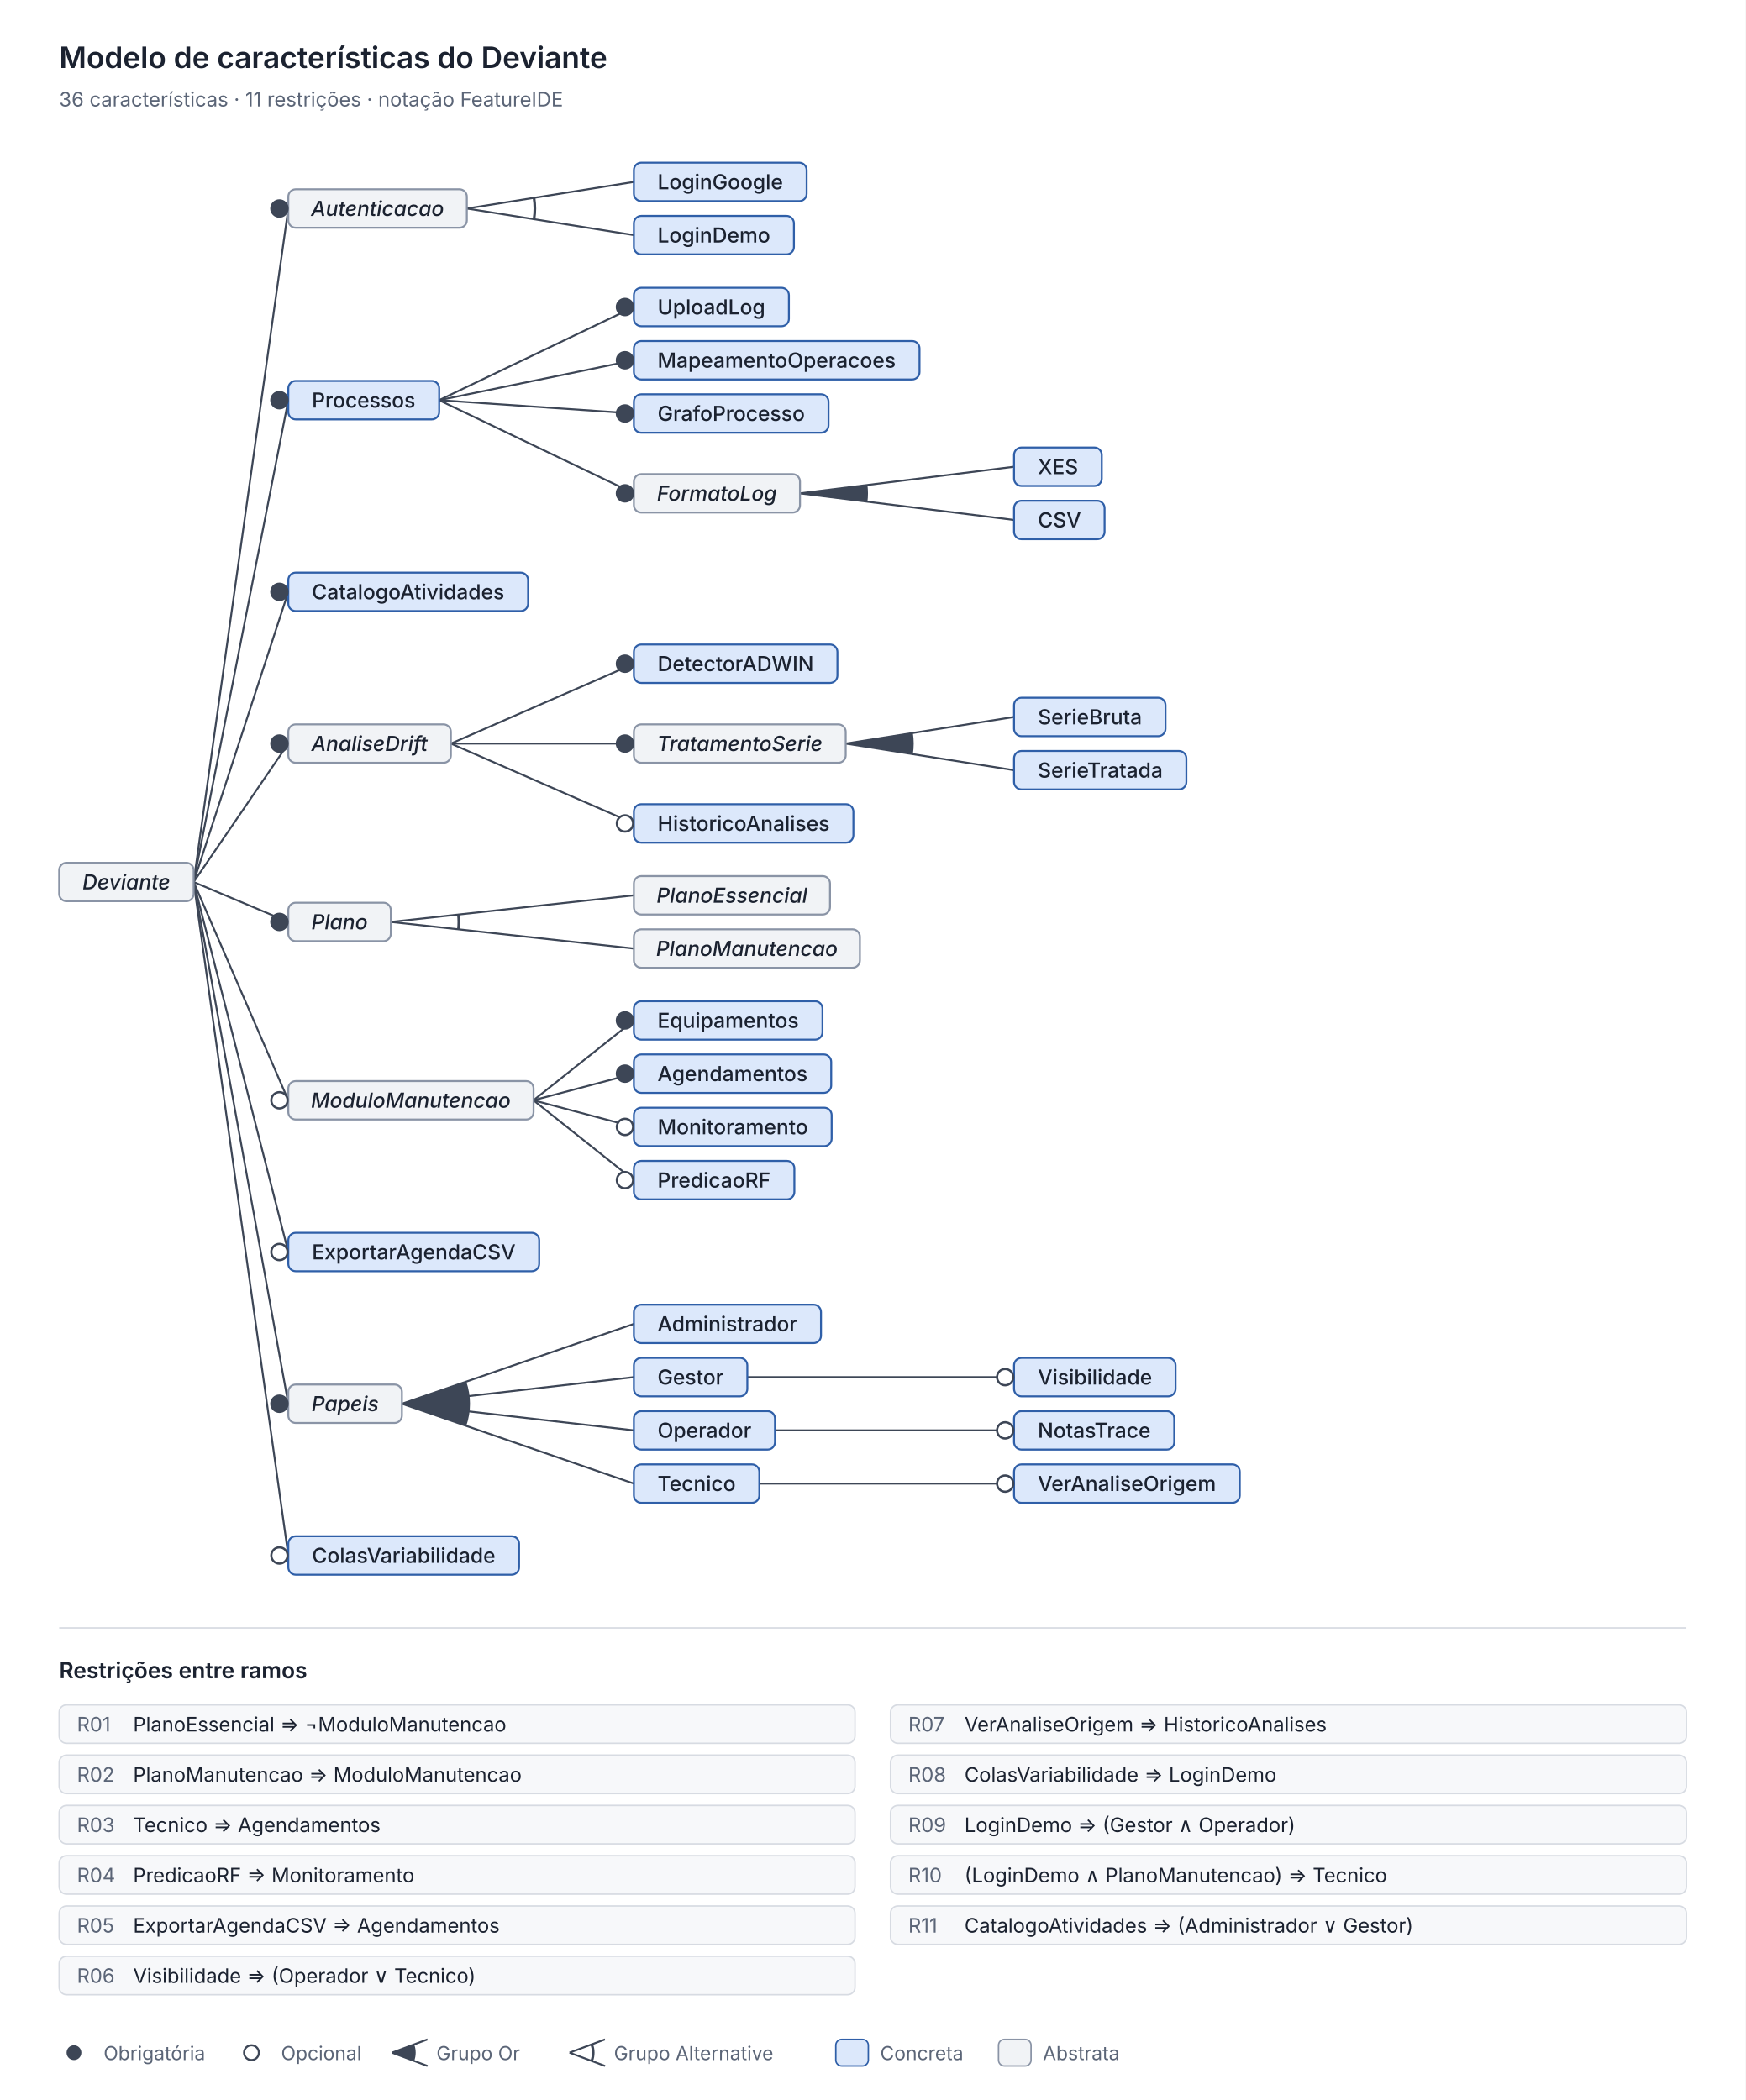
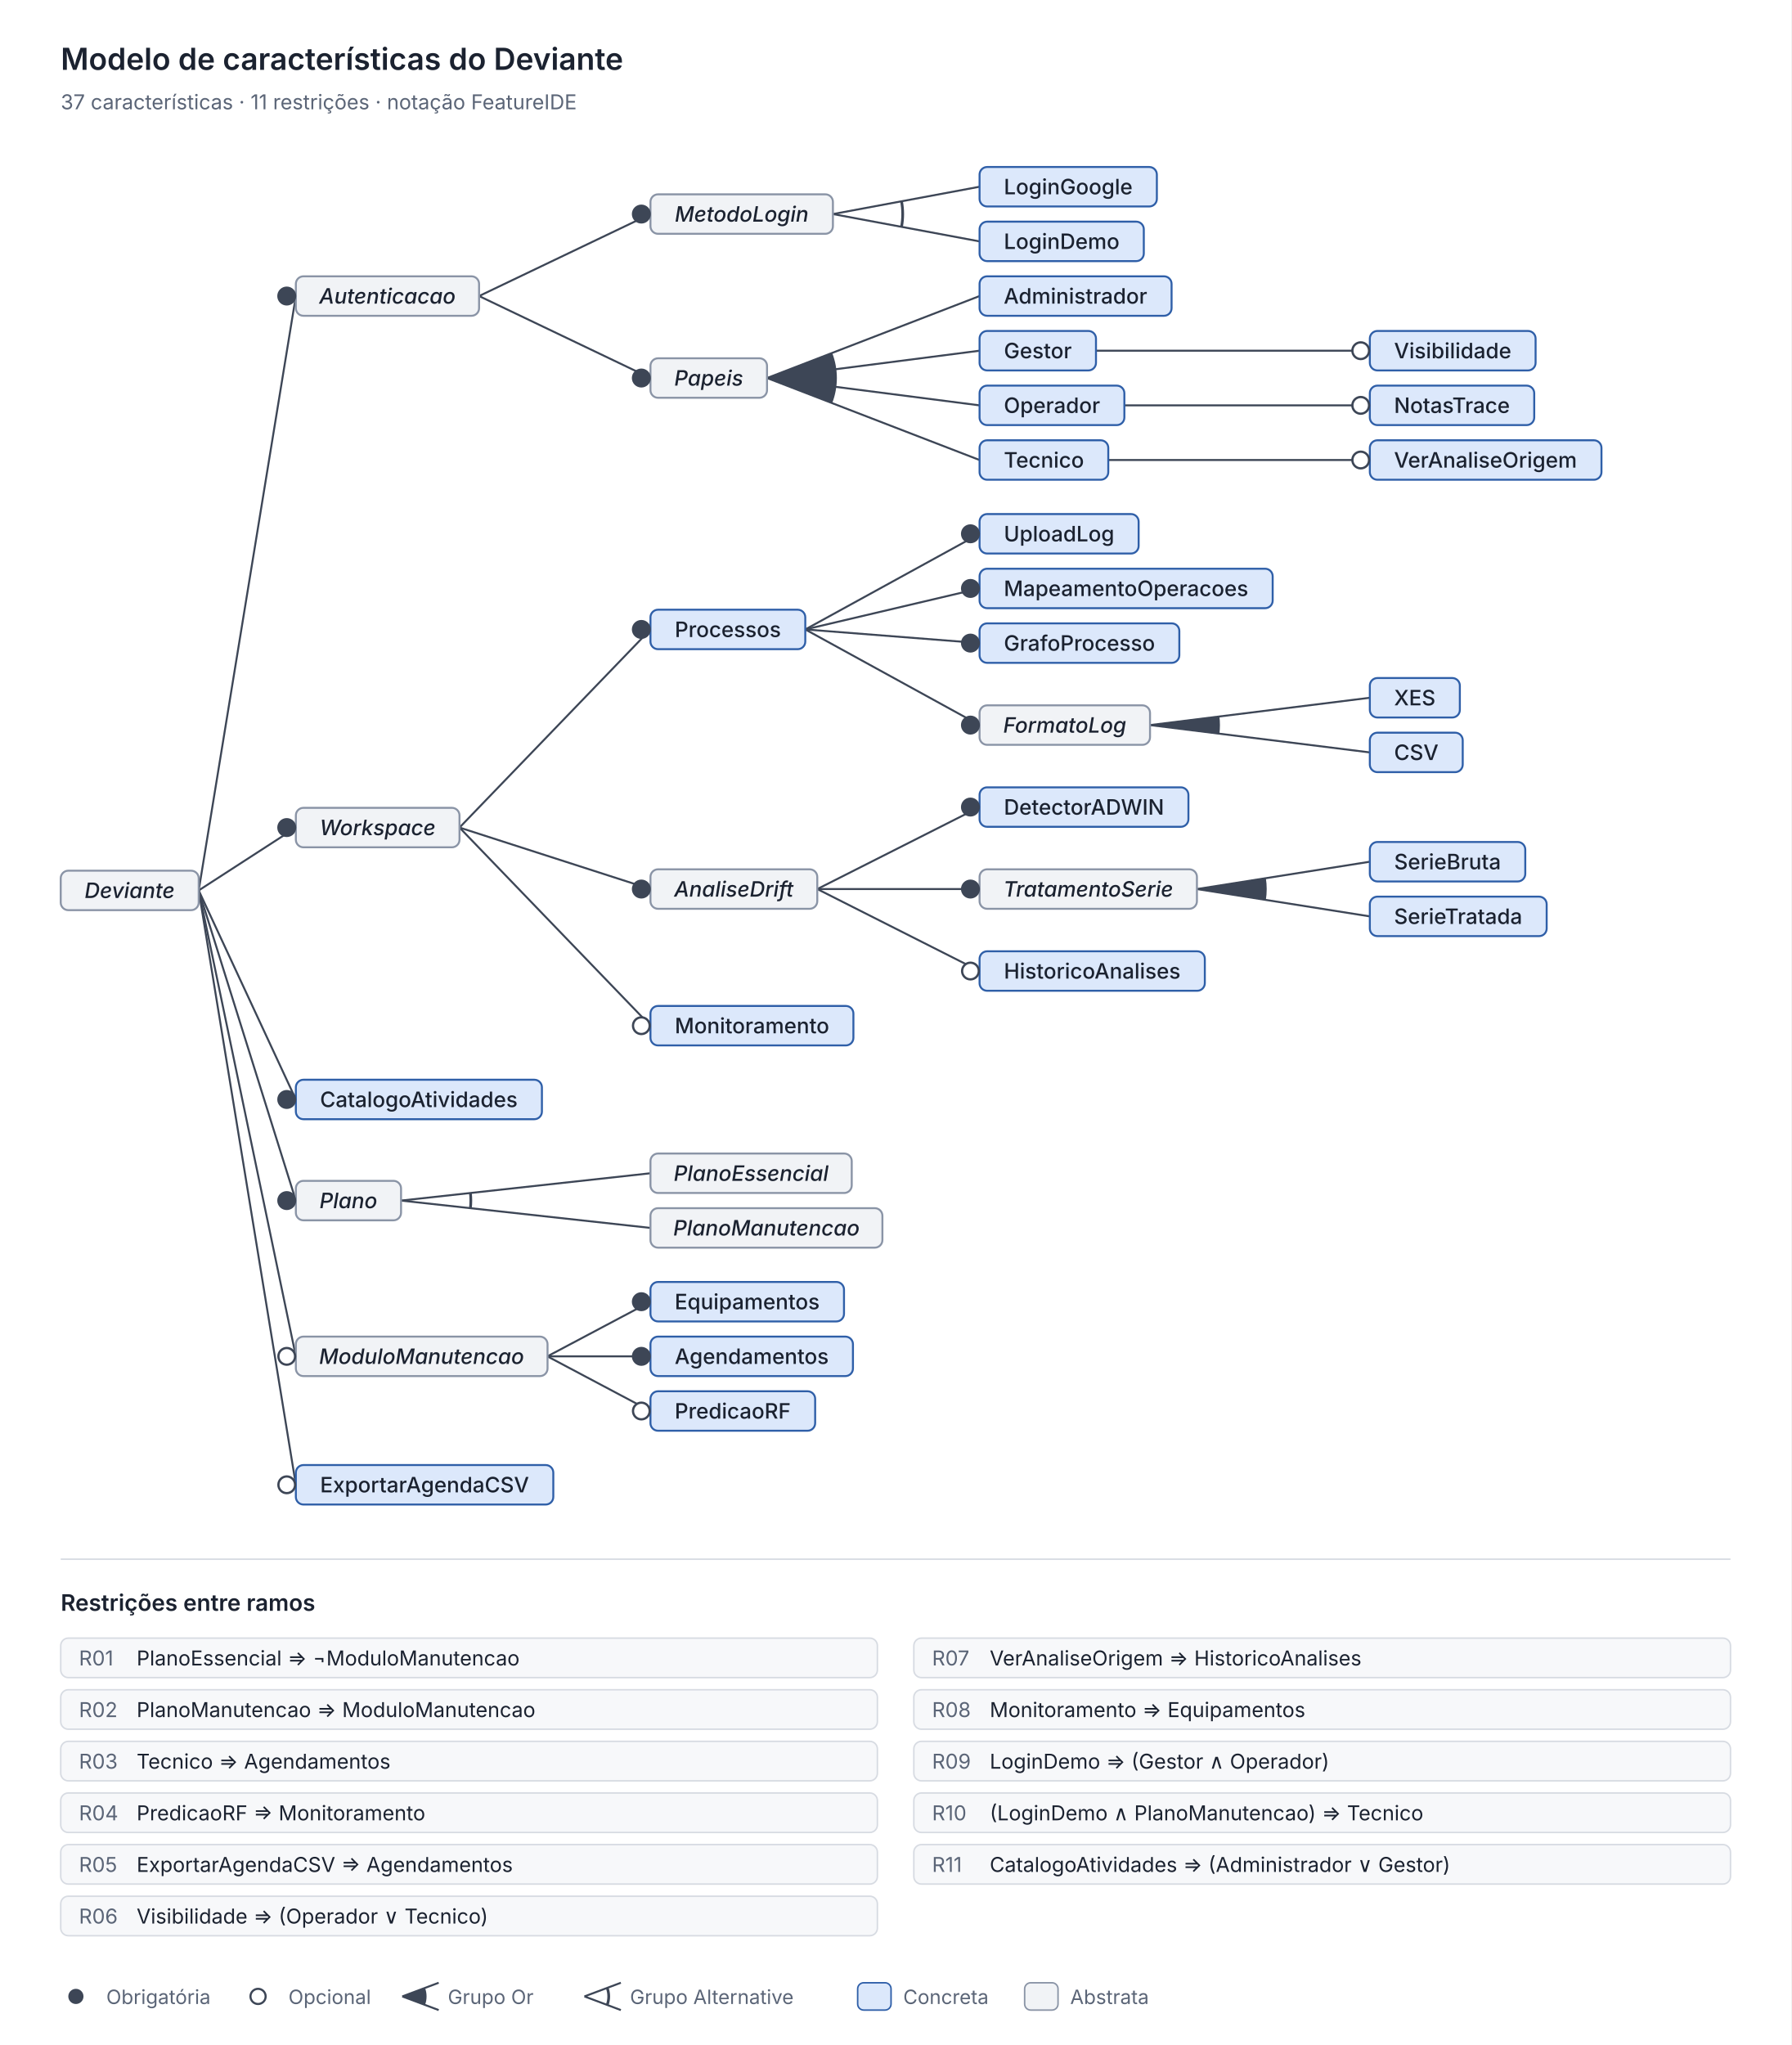
- <svg xmlns="http://www.w3.org/2000/svg" width="1180" height="1420" viewBox="0 0 1180 1420" font-family="Inter, Segoe UI, Arial, sans-serif">
-   <rect width="1180" height="1420" fill="#ffffff" />
+ <svg xmlns="http://www.w3.org/2000/svg" width="1180" height="1347" viewBox="0 0 1180 1347" font-family="Inter, Segoe UI, Arial, sans-serif">
+   <rect width="1180" height="1347" fill="#ffffff" />
  <text x="40" y="46" font-size="20" font-weight="600" fill="#1b2230">Modelo de características do Deviante</text>
-   <text x="40" y="72" font-size="13.5" fill="#5b6577">36 características · 11 restrições · notação FeatureIDE</text>
-   <line x1="130.9" y1="596.4" x2="194.9" y2="141.0" stroke="#3d4656" stroke-width="1.3" />
-   <line x1="130.9" y1="596.4" x2="194.9" y2="270.6" stroke="#3d4656" stroke-width="1.3" />
-   <line x1="130.9" y1="596.4" x2="194.9" y2="400.2" stroke="#3d4656" stroke-width="1.3" />
-   <line x1="130.9" y1="596.4" x2="194.9" y2="502.8" stroke="#3d4656" stroke-width="1.3" />
-   <line x1="130.9" y1="596.4" x2="194.9" y2="623.4" stroke="#3d4656" stroke-width="1.3" />
-   <line x1="130.9" y1="596.4" x2="194.9" y2="744.0" stroke="#3d4656" stroke-width="1.3" />
-   <line x1="130.9" y1="596.4" x2="194.9" y2="846.6" stroke="#3d4656" stroke-width="1.3" />
-   <line x1="130.9" y1="596.4" x2="194.9" y2="949.2" stroke="#3d4656" stroke-width="1.3" />
-   <line x1="130.9" y1="596.4" x2="194.9" y2="1051.8" stroke="#3d4656" stroke-width="1.3" />
-   <line x1="315.6" y1="141.0" x2="428.5" y2="123.0" stroke="#3d4656" stroke-width="1.3" />
-   <line x1="315.6" y1="141.0" x2="428.5" y2="159.0" stroke="#3d4656" stroke-width="1.3" />
-   <path d="M361.0 133.8 A46 46 0 0 1 361.0 148.2" fill="none" stroke="#3d4656" stroke-width="1.8" />
-   <line x1="296.8" y1="270.6" x2="428.5" y2="207.6" stroke="#3d4656" stroke-width="1.3" />
-   <line x1="296.8" y1="270.6" x2="428.5" y2="243.6" stroke="#3d4656" stroke-width="1.3" />
-   <line x1="296.8" y1="270.6" x2="428.5" y2="279.6" stroke="#3d4656" stroke-width="1.3" />
-   <line x1="296.8" y1="270.6" x2="428.5" y2="333.6" stroke="#3d4656" stroke-width="1.3" />
-   <line x1="540.8" y1="333.6" x2="685.5" y2="315.6" stroke="#3d4656" stroke-width="1.3" />
-   <line x1="540.8" y1="333.6" x2="685.5" y2="351.6" stroke="#3d4656" stroke-width="1.3" />
-   <path d="M540.8 333.6 L586.4 327.9 A46 46 0 0 1 586.4 339.3 Z" fill="#3d4656" />
-   <line x1="304.8" y1="502.8" x2="428.5" y2="448.8" stroke="#3d4656" stroke-width="1.3" />
-   <line x1="304.8" y1="502.8" x2="428.5" y2="502.8" stroke="#3d4656" stroke-width="1.3" />
-   <line x1="304.8" y1="502.8" x2="428.5" y2="556.8" stroke="#3d4656" stroke-width="1.3" />
-   <line x1="571.7" y1="502.8" x2="685.5" y2="484.8" stroke="#3d4656" stroke-width="1.3" />
-   <line x1="571.7" y1="502.8" x2="685.5" y2="520.8" stroke="#3d4656" stroke-width="1.3" />
-   <path d="M571.7 502.8 L617.1 495.6 A46 46 0 0 1 617.1 510.0 Z" fill="#3d4656" />
-   <line x1="264.2" y1="623.4" x2="428.5" y2="605.4" stroke="#3d4656" stroke-width="1.3" />
-   <line x1="264.2" y1="623.4" x2="428.5" y2="641.4" stroke="#3d4656" stroke-width="1.3" />
-   <path d="M309.9 618.4 A46 46 0 0 1 309.9 628.4" fill="none" stroke="#3d4656" stroke-width="1.8" />
-   <line x1="360.6" y1="744.0" x2="428.5" y2="690.0" stroke="#3d4656" stroke-width="1.3" />
-   <line x1="360.6" y1="744.0" x2="428.5" y2="726.0" stroke="#3d4656" stroke-width="1.3" />
-   <line x1="360.6" y1="744.0" x2="428.5" y2="762.0" stroke="#3d4656" stroke-width="1.3" />
-   <line x1="360.6" y1="744.0" x2="428.5" y2="798.0" stroke="#3d4656" stroke-width="1.3" />
-   <line x1="271.7" y1="949.2" x2="428.5" y2="895.2" stroke="#3d4656" stroke-width="1.3" />
-   <line x1="271.7" y1="949.2" x2="428.5" y2="931.2" stroke="#3d4656" stroke-width="1.3" />
-   <line x1="271.7" y1="949.2" x2="428.5" y2="967.2" stroke="#3d4656" stroke-width="1.3" />
-   <line x1="271.7" y1="949.2" x2="428.5" y2="1003.2" stroke="#3d4656" stroke-width="1.3" />
-   <path d="M271.7 949.2 L315.2 934.2 A46 46 0 0 1 315.2 964.2 Z" fill="#3d4656" />
-   <line x1="505.2" y1="931.2" x2="685.5" y2="931.2" stroke="#3d4656" stroke-width="1.3" />
-   <line x1="523.9" y1="967.2" x2="685.5" y2="967.2" stroke="#3d4656" stroke-width="1.3" />
-   <line x1="513.3" y1="1003.2" x2="685.5" y2="1003.2" stroke="#3d4656" stroke-width="1.3" />
-   <rect x="40.0" y="583.4" width="90.9" height="26" rx="5" fill="#f1f3f6" stroke="#8a94a6" stroke-width="1.3" />
-   <text x="85.4" y="601.4" font-size="14" font-weight="500" text-anchor="middle" fill="#1b2230" font-style="italic">Deviante</text>
-   <rect x="194.9" y="128.0" width="120.7" height="26" rx="5" fill="#f1f3f6" stroke="#8a94a6" stroke-width="1.3" />
-   <text x="255.2" y="146.0" font-size="14" font-weight="500" text-anchor="middle" fill="#1b2230" font-style="italic">Autenticacao</text>
-   <rect x="428.5" y="110.0" width="116.8" height="26" rx="5" fill="#dce8fb" stroke="#2f5fa8" stroke-width="1.3" />
-   <text x="486.9" y="128.0" font-size="14" font-weight="500" text-anchor="middle" fill="#1b2230">LoginGoogle</text>
-   <rect x="428.5" y="146.0" width="108.2" height="26" rx="5" fill="#dce8fb" stroke="#2f5fa8" stroke-width="1.3" />
-   <text x="482.6" y="164.0" font-size="14" font-weight="500" text-anchor="middle" fill="#1b2230">LoginDemo</text>
-   <rect x="194.9" y="257.6" width="102.0" height="26" rx="5" fill="#dce8fb" stroke="#2f5fa8" stroke-width="1.3" />
-   <text x="245.8" y="275.6" font-size="14" font-weight="500" text-anchor="middle" fill="#1b2230">Processos</text>
-   <rect x="428.5" y="194.6" width="104.8" height="26" rx="5" fill="#dce8fb" stroke="#2f5fa8" stroke-width="1.3" />
-   <text x="480.9" y="212.6" font-size="14" font-weight="500" text-anchor="middle" fill="#1b2230">UploadLog</text>
-   <rect x="428.5" y="230.6" width="193.1" height="26" rx="5" fill="#dce8fb" stroke="#2f5fa8" stroke-width="1.3" />
-   <text x="525.0" y="248.6" font-size="14" font-weight="500" text-anchor="middle" fill="#1b2230">MapeamentoOperacoes</text>
-   <rect x="428.5" y="266.6" width="131.6" height="26" rx="5" fill="#dce8fb" stroke="#2f5fa8" stroke-width="1.3" />
-   <text x="494.3" y="284.6" font-size="14" font-weight="500" text-anchor="middle" fill="#1b2230">GrafoProcesso</text>
-   <rect x="428.5" y="320.6" width="112.3" height="26" rx="5" fill="#f1f3f6" stroke="#8a94a6" stroke-width="1.3" />
-   <text x="484.6" y="338.6" font-size="14" font-weight="500" text-anchor="middle" fill="#1b2230" font-style="italic">FormatoLog</text>
-   <rect x="685.5" y="302.6" width="59.3" height="26" rx="5" fill="#dce8fb" stroke="#2f5fa8" stroke-width="1.3" />
-   <text x="715.2" y="320.6" font-size="14" font-weight="500" text-anchor="middle" fill="#1b2230">XES</text>
-   <rect x="685.5" y="338.6" width="61.2" height="26" rx="5" fill="#dce8fb" stroke="#2f5fa8" stroke-width="1.3" />
-   <text x="716.2" y="356.6" font-size="14" font-weight="500" text-anchor="middle" fill="#1b2230">CSV</text>
-   <rect x="194.9" y="387.2" width="162.1" height="26" rx="5" fill="#dce8fb" stroke="#2f5fa8" stroke-width="1.3" />
-   <text x="275.9" y="405.2" font-size="14" font-weight="500" text-anchor="middle" fill="#1b2230">CatalogoAtividades</text>
-   <rect x="194.9" y="489.8" width="109.9" height="26" rx="5" fill="#f1f3f6" stroke="#8a94a6" stroke-width="1.3" />
-   <text x="249.8" y="507.8" font-size="14" font-weight="500" text-anchor="middle" fill="#1b2230" font-style="italic">AnaliseDrift</text>
-   <rect x="428.5" y="435.8" width="137.6" height="26" rx="5" fill="#dce8fb" stroke="#2f5fa8" stroke-width="1.3" />
-   <text x="497.3" y="453.8" font-size="14" font-weight="500" text-anchor="middle" fill="#1b2230">DetectorADWIN</text>
-   <rect x="428.5" y="489.8" width="143.2" height="26" rx="5" fill="#f1f3f6" stroke="#8a94a6" stroke-width="1.3" />
-   <text x="500.1" y="507.8" font-size="14" font-weight="500" text-anchor="middle" fill="#1b2230" font-style="italic">TratamentoSerie</text>
-   <rect x="685.5" y="471.8" width="102.4" height="26" rx="5" fill="#dce8fb" stroke="#2f5fa8" stroke-width="1.3" />
-   <text x="736.8" y="489.8" font-size="14" font-weight="500" text-anchor="middle" fill="#1b2230">SerieBruta</text>
-   <rect x="685.5" y="507.8" width="116.5" height="26" rx="5" fill="#dce8fb" stroke="#2f5fa8" stroke-width="1.3" />
-   <text x="743.8" y="525.8" font-size="14" font-weight="500" text-anchor="middle" fill="#1b2230">SerieTratada</text>
-   <rect x="428.5" y="543.8" width="148.4" height="26" rx="5" fill="#dce8fb" stroke="#2f5fa8" stroke-width="1.3" />
-   <text x="502.7" y="561.8" font-size="14" font-weight="500" text-anchor="middle" fill="#1b2230">HistoricoAnalises</text>
-   <rect x="194.9" y="610.4" width="69.3" height="26" rx="5" fill="#f1f3f6" stroke="#8a94a6" stroke-width="1.3" />
-   <text x="229.5" y="628.4" font-size="14" font-weight="500" text-anchor="middle" fill="#1b2230" font-style="italic">Plano</text>
-   <rect x="428.5" y="592.4" width="132.6" height="26" rx="5" fill="#f1f3f6" stroke="#8a94a6" stroke-width="1.3" />
-   <text x="494.8" y="610.4" font-size="14" font-weight="500" text-anchor="middle" fill="#1b2230" font-style="italic">PlanoEssencial</text>
-   <rect x="428.5" y="628.4" width="152.8" height="26" rx="5" fill="#f1f3f6" stroke="#8a94a6" stroke-width="1.3" />
-   <text x="504.9" y="646.4" font-size="14" font-weight="500" text-anchor="middle" fill="#1b2230" font-style="italic">PlanoManutencao</text>
-   <rect x="194.9" y="731.0" width="165.8" height="26" rx="5" fill="#f1f3f6" stroke="#8a94a6" stroke-width="1.3" />
-   <text x="277.7" y="749.0" font-size="14" font-weight="500" text-anchor="middle" fill="#1b2230" font-style="italic">ModuloManutencao</text>
-   <rect x="428.5" y="677.0" width="127.5" height="26" rx="5" fill="#dce8fb" stroke="#2f5fa8" stroke-width="1.3" />
-   <text x="492.2" y="695.0" font-size="14" font-weight="500" text-anchor="middle" fill="#1b2230">Equipamentos</text>
-   <rect x="428.5" y="713.0" width="133.4" height="26" rx="5" fill="#dce8fb" stroke="#2f5fa8" stroke-width="1.3" />
-   <text x="495.2" y="731.0" font-size="14" font-weight="500" text-anchor="middle" fill="#1b2230">Agendamentos</text>
-   <rect x="428.5" y="749.0" width="133.7" height="26" rx="5" fill="#dce8fb" stroke="#2f5fa8" stroke-width="1.3" />
-   <text x="495.4" y="767.0" font-size="14" font-weight="500" text-anchor="middle" fill="#1b2230">Monitoramento</text>
-   <rect x="428.5" y="785.0" width="108.5" height="26" rx="5" fill="#dce8fb" stroke="#2f5fa8" stroke-width="1.3" />
-   <text x="482.7" y="803.0" font-size="14" font-weight="500" text-anchor="middle" fill="#1b2230">PredicaoRF</text>
-   <rect x="194.9" y="833.6" width="169.6" height="26" rx="5" fill="#dce8fb" stroke="#2f5fa8" stroke-width="1.3" />
-   <text x="279.7" y="851.6" font-size="14" font-weight="500" text-anchor="middle" fill="#1b2230">ExportarAgendaCSV</text>
-   <rect x="194.9" y="936.2" width="76.8" height="26" rx="5" fill="#f1f3f6" stroke="#8a94a6" stroke-width="1.3" />
-   <text x="233.3" y="954.2" font-size="14" font-weight="500" text-anchor="middle" fill="#1b2230" font-style="italic">Papeis</text>
-   <rect x="428.5" y="882.2" width="126.5" height="26" rx="5" fill="#dce8fb" stroke="#2f5fa8" stroke-width="1.3" />
-   <text x="491.7" y="900.2" font-size="14" font-weight="500" text-anchor="middle" fill="#1b2230">Administrador</text>
-   <rect x="428.5" y="918.2" width="76.7" height="26" rx="5" fill="#dce8fb" stroke="#2f5fa8" stroke-width="1.3" />
-   <text x="466.8" y="936.2" font-size="14" font-weight="500" text-anchor="middle" fill="#1b2230">Gestor</text>
-   <rect x="685.5" y="918.2" width="109.2" height="26" rx="5" fill="#dce8fb" stroke="#2f5fa8" stroke-width="1.3" />
-   <text x="740.2" y="936.2" font-size="14" font-weight="500" text-anchor="middle" fill="#1b2230">Visibilidade</text>
-   <rect x="428.5" y="954.2" width="95.4" height="26" rx="5" fill="#dce8fb" stroke="#2f5fa8" stroke-width="1.3" />
-   <text x="476.2" y="972.2" font-size="14" font-weight="500" text-anchor="middle" fill="#1b2230">Operador</text>
-   <rect x="685.5" y="954.2" width="108.3" height="26" rx="5" fill="#dce8fb" stroke="#2f5fa8" stroke-width="1.3" />
-   <text x="739.7" y="972.2" font-size="14" font-weight="500" text-anchor="middle" fill="#1b2230">NotasTrace</text>
-   <rect x="428.5" y="990.2" width="84.8" height="26" rx="5" fill="#dce8fb" stroke="#2f5fa8" stroke-width="1.3" />
-   <text x="470.9" y="1008.2" font-size="14" font-weight="500" text-anchor="middle" fill="#1b2230">Tecnico</text>
-   <rect x="685.5" y="990.2" width="152.6" height="26" rx="5" fill="#dce8fb" stroke="#2f5fa8" stroke-width="1.3" />
-   <text x="761.8" y="1008.2" font-size="14" font-weight="500" text-anchor="middle" fill="#1b2230">VerAnaliseOrigem</text>
-   <rect x="194.9" y="1038.8" width="156.0" height="26" rx="5" fill="#dce8fb" stroke="#2f5fa8" stroke-width="1.3" />
-   <text x="272.9" y="1056.8" font-size="14" font-weight="500" text-anchor="middle" fill="#1b2230">ColasVariabilidade</text>
-   <circle cx="188.9" cy="141.0" r="5.5" fill="#3d4656" stroke="#3d4656" stroke-width="1.5" />
-   <circle cx="188.9" cy="270.6" r="5.5" fill="#3d4656" stroke="#3d4656" stroke-width="1.5" />
-   <circle cx="188.9" cy="400.2" r="5.5" fill="#3d4656" stroke="#3d4656" stroke-width="1.5" />
-   <circle cx="188.9" cy="502.8" r="5.5" fill="#3d4656" stroke="#3d4656" stroke-width="1.5" />
-   <circle cx="188.9" cy="623.4" r="5.5" fill="#3d4656" stroke="#3d4656" stroke-width="1.5" />
-   <circle cx="188.9" cy="744.0" r="5.5" fill="#ffffff" stroke="#3d4656" stroke-width="1.5" />
-   <circle cx="188.9" cy="846.6" r="5.5" fill="#ffffff" stroke="#3d4656" stroke-width="1.5" />
-   <circle cx="188.9" cy="949.2" r="5.5" fill="#3d4656" stroke="#3d4656" stroke-width="1.5" />
-   <circle cx="188.9" cy="1051.8" r="5.5" fill="#ffffff" stroke="#3d4656" stroke-width="1.5" />
-   <circle cx="422.5" cy="207.6" r="5.5" fill="#3d4656" stroke="#3d4656" stroke-width="1.5" />
-   <circle cx="422.5" cy="243.6" r="5.5" fill="#3d4656" stroke="#3d4656" stroke-width="1.5" />
-   <circle cx="422.5" cy="279.6" r="5.5" fill="#3d4656" stroke="#3d4656" stroke-width="1.5" />
-   <circle cx="422.5" cy="333.6" r="5.5" fill="#3d4656" stroke="#3d4656" stroke-width="1.5" />
-   <circle cx="422.5" cy="448.8" r="5.5" fill="#3d4656" stroke="#3d4656" stroke-width="1.5" />
-   <circle cx="422.5" cy="502.8" r="5.5" fill="#3d4656" stroke="#3d4656" stroke-width="1.5" />
-   <circle cx="422.5" cy="556.8" r="5.5" fill="#ffffff" stroke="#3d4656" stroke-width="1.5" />
-   <circle cx="422.5" cy="690.0" r="5.5" fill="#3d4656" stroke="#3d4656" stroke-width="1.5" />
-   <circle cx="422.5" cy="726.0" r="5.5" fill="#3d4656" stroke="#3d4656" stroke-width="1.5" />
-   <circle cx="422.5" cy="762.0" r="5.5" fill="#ffffff" stroke="#3d4656" stroke-width="1.5" />
-   <circle cx="422.5" cy="798.0" r="5.5" fill="#ffffff" stroke="#3d4656" stroke-width="1.5" />
-   <circle cx="679.5" cy="931.2" r="5.5" fill="#ffffff" stroke="#3d4656" stroke-width="1.5" />
-   <circle cx="679.5" cy="967.2" r="5.5" fill="#ffffff" stroke="#3d4656" stroke-width="1.5" />
-   <circle cx="679.5" cy="1003.2" r="5.5" fill="#ffffff" stroke="#3d4656" stroke-width="1.5" />
-   <line x1="40" y1="1100.8" x2="1140" y2="1100.8" stroke="#d7dbe2" />
-   <text x="40" y="1134.8" font-size="15" font-weight="600" fill="#1b2230">Restrições entre ramos</text>
-   <rect x="40.0" y="1152.8" width="538.0" height="26" rx="5" fill="#f7f8fa" stroke="#d7dbe2" />
-   <text x="52.0" y="1170.8" font-size="13.5" fill="#5b6577">R01</text>
-   <text x="90.0" y="1170.8" font-size="13.5" fill="#1b2230">PlanoEssencial ⇒ ¬ModuloManutencao</text>
-   <rect x="40.0" y="1186.8" width="538.0" height="26" rx="5" fill="#f7f8fa" stroke="#d7dbe2" />
-   <text x="52.0" y="1204.8" font-size="13.5" fill="#5b6577">R02</text>
-   <text x="90.0" y="1204.8" font-size="13.5" fill="#1b2230">PlanoManutencao ⇒ ModuloManutencao</text>
-   <rect x="40.0" y="1220.8" width="538.0" height="26" rx="5" fill="#f7f8fa" stroke="#d7dbe2" />
-   <text x="52.0" y="1238.8" font-size="13.5" fill="#5b6577">R03</text>
-   <text x="90.0" y="1238.8" font-size="13.5" fill="#1b2230">Tecnico ⇒ Agendamentos</text>
-   <rect x="40.0" y="1254.8" width="538.0" height="26" rx="5" fill="#f7f8fa" stroke="#d7dbe2" />
-   <text x="52.0" y="1272.8" font-size="13.5" fill="#5b6577">R04</text>
-   <text x="90.0" y="1272.8" font-size="13.5" fill="#1b2230">PredicaoRF ⇒ Monitoramento</text>
-   <rect x="40.0" y="1288.8" width="538.0" height="26" rx="5" fill="#f7f8fa" stroke="#d7dbe2" />
-   <text x="52.0" y="1306.8" font-size="13.5" fill="#5b6577">R05</text>
-   <text x="90.0" y="1306.8" font-size="13.5" fill="#1b2230">ExportarAgendaCSV ⇒ Agendamentos</text>
-   <rect x="40.0" y="1322.8" width="538.0" height="26" rx="5" fill="#f7f8fa" stroke="#d7dbe2" />
-   <text x="52.0" y="1340.8" font-size="13.5" fill="#5b6577">R06</text>
-   <text x="90.0" y="1340.8" font-size="13.5" fill="#1b2230">Visibilidade ⇒ (Operador ∨ Tecnico)</text>
-   <rect x="602.0" y="1152.8" width="538.0" height="26" rx="5" fill="#f7f8fa" stroke="#d7dbe2" />
-   <text x="614.0" y="1170.8" font-size="13.5" fill="#5b6577">R07</text>
-   <text x="652.0" y="1170.8" font-size="13.5" fill="#1b2230">VerAnaliseOrigem ⇒ HistoricoAnalises</text>
-   <rect x="602.0" y="1186.8" width="538.0" height="26" rx="5" fill="#f7f8fa" stroke="#d7dbe2" />
-   <text x="614.0" y="1204.8" font-size="13.5" fill="#5b6577">R08</text>
-   <text x="652.0" y="1204.8" font-size="13.5" fill="#1b2230">ColasVariabilidade ⇒ LoginDemo</text>
-   <rect x="602.0" y="1220.8" width="538.0" height="26" rx="5" fill="#f7f8fa" stroke="#d7dbe2" />
-   <text x="614.0" y="1238.8" font-size="13.5" fill="#5b6577">R09</text>
-   <text x="652.0" y="1238.8" font-size="13.5" fill="#1b2230">LoginDemo ⇒ (Gestor ∧ Operador)</text>
-   <rect x="602.0" y="1254.8" width="538.0" height="26" rx="5" fill="#f7f8fa" stroke="#d7dbe2" />
-   <text x="614.0" y="1272.8" font-size="13.5" fill="#5b6577">R10</text>
-   <text x="652.0" y="1272.8" font-size="13.5" fill="#1b2230">(LoginDemo ∧ PlanoManutencao) ⇒ Tecnico</text>
-   <rect x="602.0" y="1288.8" width="538.0" height="26" rx="5" fill="#f7f8fa" stroke="#d7dbe2" />
-   <text x="614.0" y="1306.8" font-size="13.5" fill="#5b6577">R11</text>
-   <text x="652.0" y="1306.8" font-size="13.5" fill="#1b2230">CatalogoAtividades ⇒ (Administrador ∨ Gestor)</text>
-   <circle cx="50" cy="1388" r="5" fill="#3d4656" />
-   <text x="70" y="1393" font-size="13" fill="#5b6577">Obrigatória</text>
-   <circle cx="170" cy="1388" r="5" fill="#fff" stroke="#3d4656" stroke-width="1.4" />
-   <text x="190" y="1393" font-size="13" fill="#5b6577">Opcional</text>
-   <path d="M265 1388 L289 1379 M265 1388 L289 1397" stroke="#3d4656" stroke-width="1.3" />
-   <path d="M265.0 1388.0 L280.0 1382.4 A16 16 0 0 1 280.0 1393.6 Z" fill="#3d4656" />
-   <text x="295" y="1393" font-size="13" fill="#5b6577">Grupo Or</text>
-   <path d="M385 1388 L409 1379 M385 1388 L409 1397" stroke="#3d4656" stroke-width="1.3" />
-   <path d="M400.0 1382.4 A16 16 0 0 1 400.0 1393.6" fill="none" stroke="#3d4656" stroke-width="1.8" />
-   <text x="415" y="1393" font-size="13" fill="#5b6577">Grupo Alternative</text>
-   <rect x="565" y="1379" width="22" height="18" rx="4" fill="#dce8fb" stroke="#2f5fa8" />
-   <text x="595" y="1393" font-size="13" fill="#5b6577">Concreta</text>
-   <rect x="675" y="1379" width="22" height="18" rx="4" fill="#f1f3f6" stroke="#8a94a6" />
-   <text x="705" y="1393" font-size="13" fill="#5b6577">Abstrata</text>
+   <text x="40" y="72" font-size="13.5" fill="#5b6577">37 características · 11 restrições · notação FeatureIDE</text>
+   <line x1="130.9" y1="586.5" x2="194.9" y2="195.0" stroke="#3d4656" stroke-width="1.3" />
+   <line x1="130.9" y1="586.5" x2="194.9" y2="545.1" stroke="#3d4656" stroke-width="1.3" />
+   <line x1="130.9" y1="586.5" x2="194.9" y2="724.2" stroke="#3d4656" stroke-width="1.3" />
+   <line x1="130.9" y1="586.5" x2="194.9" y2="790.8" stroke="#3d4656" stroke-width="1.3" />
+   <line x1="130.9" y1="586.5" x2="194.9" y2="893.4" stroke="#3d4656" stroke-width="1.3" />
+   <line x1="130.9" y1="586.5" x2="194.9" y2="978.0" stroke="#3d4656" stroke-width="1.3" />
+   <line x1="315.6" y1="195.0" x2="428.5" y2="141.0" stroke="#3d4656" stroke-width="1.3" />
+   <line x1="315.6" y1="195.0" x2="428.5" y2="249.0" stroke="#3d4656" stroke-width="1.3" />
+   <line x1="548.7" y1="141.0" x2="645.3" y2="123.0" stroke="#3d4656" stroke-width="1.3" />
+   <line x1="548.7" y1="141.0" x2="645.3" y2="159.0" stroke="#3d4656" stroke-width="1.3" />
+   <path d="M593.9 132.6 A46 46 0 0 1 593.9 149.4" fill="none" stroke="#3d4656" stroke-width="1.8" />
+   <line x1="505.3" y1="249.0" x2="645.3" y2="195.0" stroke="#3d4656" stroke-width="1.3" />
+   <line x1="505.3" y1="249.0" x2="645.3" y2="231.0" stroke="#3d4656" stroke-width="1.3" />
+   <line x1="505.3" y1="249.0" x2="645.3" y2="267.0" stroke="#3d4656" stroke-width="1.3" />
+   <line x1="505.3" y1="249.0" x2="645.3" y2="303.0" stroke="#3d4656" stroke-width="1.3" />
+   <path d="M505.3 249.0 L548.2 232.4 A46 46 0 0 1 548.2 265.6 Z" fill="#3d4656" />
+   <line x1="722.0" y1="231.0" x2="902.4" y2="231.0" stroke="#3d4656" stroke-width="1.3" />
+   <line x1="740.7" y1="267.0" x2="902.4" y2="267.0" stroke="#3d4656" stroke-width="1.3" />
+   <line x1="730.1" y1="303.0" x2="902.4" y2="303.0" stroke="#3d4656" stroke-width="1.3" />
+   <line x1="302.7" y1="545.1" x2="428.5" y2="414.6" stroke="#3d4656" stroke-width="1.3" />
+   <line x1="302.7" y1="545.1" x2="428.5" y2="585.6" stroke="#3d4656" stroke-width="1.3" />
+   <line x1="302.7" y1="545.1" x2="428.5" y2="675.6" stroke="#3d4656" stroke-width="1.3" />
+   <line x1="530.5" y1="414.6" x2="645.3" y2="351.6" stroke="#3d4656" stroke-width="1.3" />
+   <line x1="530.5" y1="414.6" x2="645.3" y2="387.6" stroke="#3d4656" stroke-width="1.3" />
+   <line x1="530.5" y1="414.6" x2="645.3" y2="423.6" stroke="#3d4656" stroke-width="1.3" />
+   <line x1="530.5" y1="414.6" x2="645.3" y2="477.6" stroke="#3d4656" stroke-width="1.3" />
+   <line x1="757.6" y1="477.6" x2="902.4" y2="459.6" stroke="#3d4656" stroke-width="1.3" />
+   <line x1="757.6" y1="477.6" x2="902.4" y2="495.6" stroke="#3d4656" stroke-width="1.3" />
+   <path d="M757.6 477.6 L803.3 471.9 A46 46 0 0 1 803.3 483.3 Z" fill="#3d4656" />
+   <line x1="538.4" y1="585.6" x2="645.3" y2="531.6" stroke="#3d4656" stroke-width="1.3" />
+   <line x1="538.4" y1="585.6" x2="645.3" y2="585.6" stroke="#3d4656" stroke-width="1.3" />
+   <line x1="538.4" y1="585.6" x2="645.3" y2="639.6" stroke="#3d4656" stroke-width="1.3" />
+   <line x1="788.5" y1="585.6" x2="902.4" y2="567.6" stroke="#3d4656" stroke-width="1.3" />
+   <line x1="788.5" y1="585.6" x2="902.4" y2="603.6" stroke="#3d4656" stroke-width="1.3" />
+   <path d="M788.5 585.6 L833.9 578.4 A46 46 0 0 1 833.9 592.8 Z" fill="#3d4656" />
+   <line x1="264.2" y1="790.8" x2="428.5" y2="772.8" stroke="#3d4656" stroke-width="1.3" />
+   <line x1="264.2" y1="790.8" x2="428.5" y2="808.8" stroke="#3d4656" stroke-width="1.3" />
+   <path d="M309.9 785.8 A46 46 0 0 1 309.9 795.8" fill="none" stroke="#3d4656" stroke-width="1.8" />
+   <line x1="360.6" y1="893.4" x2="428.5" y2="857.4" stroke="#3d4656" stroke-width="1.3" />
+   <line x1="360.6" y1="893.4" x2="428.5" y2="893.4" stroke="#3d4656" stroke-width="1.3" />
+   <line x1="360.6" y1="893.4" x2="428.5" y2="929.4" stroke="#3d4656" stroke-width="1.3" />
+   <rect x="40.0" y="573.5" width="90.9" height="26" rx="5" fill="#f1f3f6" stroke="#8a94a6" stroke-width="1.3" />
+   <text x="85.4" y="591.5" font-size="14" font-weight="500" text-anchor="middle" fill="#1b2230" font-style="italic">Deviante</text>
+   <rect x="194.9" y="182.0" width="120.7" height="26" rx="5" fill="#f1f3f6" stroke="#8a94a6" stroke-width="1.3" />
+   <text x="255.2" y="200.0" font-size="14" font-weight="500" text-anchor="middle" fill="#1b2230" font-style="italic">Autenticacao</text>
+   <rect x="428.5" y="128.0" width="120.2" height="26" rx="5" fill="#f1f3f6" stroke="#8a94a6" stroke-width="1.3" />
+   <text x="488.6" y="146.0" font-size="14" font-weight="500" text-anchor="middle" fill="#1b2230" font-style="italic">MetodoLogin</text>
+   <rect x="645.3" y="110.0" width="116.8" height="26" rx="5" fill="#dce8fb" stroke="#2f5fa8" stroke-width="1.3" />
+   <text x="703.7" y="128.0" font-size="14" font-weight="500" text-anchor="middle" fill="#1b2230">LoginGoogle</text>
+   <rect x="645.3" y="146.0" width="108.2" height="26" rx="5" fill="#dce8fb" stroke="#2f5fa8" stroke-width="1.3" />
+   <text x="699.4" y="164.0" font-size="14" font-weight="500" text-anchor="middle" fill="#1b2230">LoginDemo</text>
+   <rect x="428.5" y="236.0" width="76.8" height="26" rx="5" fill="#f1f3f6" stroke="#8a94a6" stroke-width="1.3" />
+   <text x="466.9" y="254.0" font-size="14" font-weight="500" text-anchor="middle" fill="#1b2230" font-style="italic">Papeis</text>
+   <rect x="645.3" y="182.0" width="126.5" height="26" rx="5" fill="#dce8fb" stroke="#2f5fa8" stroke-width="1.3" />
+   <text x="708.5" y="200.0" font-size="14" font-weight="500" text-anchor="middle" fill="#1b2230">Administrador</text>
+   <rect x="645.3" y="218.0" width="76.7" height="26" rx="5" fill="#dce8fb" stroke="#2f5fa8" stroke-width="1.3" />
+   <text x="683.7" y="236.0" font-size="14" font-weight="500" text-anchor="middle" fill="#1b2230">Gestor</text>
+   <rect x="902.4" y="218.0" width="109.2" height="26" rx="5" fill="#dce8fb" stroke="#2f5fa8" stroke-width="1.3" />
+   <text x="957.0" y="236.0" font-size="14" font-weight="500" text-anchor="middle" fill="#1b2230">Visibilidade</text>
+   <rect x="645.3" y="254.0" width="95.4" height="26" rx="5" fill="#dce8fb" stroke="#2f5fa8" stroke-width="1.3" />
+   <text x="693.0" y="272.0" font-size="14" font-weight="500" text-anchor="middle" fill="#1b2230">Operador</text>
+   <rect x="902.4" y="254.0" width="108.3" height="26" rx="5" fill="#dce8fb" stroke="#2f5fa8" stroke-width="1.3" />
+   <text x="956.5" y="272.0" font-size="14" font-weight="500" text-anchor="middle" fill="#1b2230">NotasTrace</text>
+   <rect x="645.3" y="290.0" width="84.8" height="26" rx="5" fill="#dce8fb" stroke="#2f5fa8" stroke-width="1.3" />
+   <text x="687.7" y="308.0" font-size="14" font-weight="500" text-anchor="middle" fill="#1b2230">Tecnico</text>
+   <rect x="902.4" y="290.0" width="152.6" height="26" rx="5" fill="#dce8fb" stroke="#2f5fa8" stroke-width="1.3" />
+   <text x="978.6" y="308.0" font-size="14" font-weight="500" text-anchor="middle" fill="#1b2230">VerAnaliseOrigem</text>
+   <rect x="194.9" y="532.1" width="107.8" height="26" rx="5" fill="#f1f3f6" stroke="#8a94a6" stroke-width="1.3" />
+   <text x="248.8" y="550.1" font-size="14" font-weight="500" text-anchor="middle" fill="#1b2230" font-style="italic">Workspace</text>
+   <rect x="428.5" y="401.6" width="102.0" height="26" rx="5" fill="#dce8fb" stroke="#2f5fa8" stroke-width="1.3" />
+   <text x="479.5" y="419.6" font-size="14" font-weight="500" text-anchor="middle" fill="#1b2230">Processos</text>
+   <rect x="645.3" y="338.6" width="104.8" height="26" rx="5" fill="#dce8fb" stroke="#2f5fa8" stroke-width="1.3" />
+   <text x="697.7" y="356.6" font-size="14" font-weight="500" text-anchor="middle" fill="#1b2230">UploadLog</text>
+   <rect x="645.3" y="374.6" width="193.1" height="26" rx="5" fill="#dce8fb" stroke="#2f5fa8" stroke-width="1.3" />
+   <text x="741.8" y="392.6" font-size="14" font-weight="500" text-anchor="middle" fill="#1b2230">MapeamentoOperacoes</text>
+   <rect x="645.3" y="410.6" width="131.6" height="26" rx="5" fill="#dce8fb" stroke="#2f5fa8" stroke-width="1.3" />
+   <text x="711.1" y="428.6" font-size="14" font-weight="500" text-anchor="middle" fill="#1b2230">GrafoProcesso</text>
+   <rect x="645.3" y="464.6" width="112.3" height="26" rx="5" fill="#f1f3f6" stroke="#8a94a6" stroke-width="1.3" />
+   <text x="701.4" y="482.6" font-size="14" font-weight="500" text-anchor="middle" fill="#1b2230" font-style="italic">FormatoLog</text>
+   <rect x="902.4" y="446.6" width="59.3" height="26" rx="5" fill="#dce8fb" stroke="#2f5fa8" stroke-width="1.3" />
+   <text x="932.0" y="464.6" font-size="14" font-weight="500" text-anchor="middle" fill="#1b2230">XES</text>
+   <rect x="902.4" y="482.6" width="61.2" height="26" rx="5" fill="#dce8fb" stroke="#2f5fa8" stroke-width="1.3" />
+   <text x="933.0" y="500.6" font-size="14" font-weight="500" text-anchor="middle" fill="#1b2230">CSV</text>
+   <rect x="428.5" y="572.6" width="109.9" height="26" rx="5" fill="#f1f3f6" stroke="#8a94a6" stroke-width="1.3" />
+   <text x="483.4" y="590.6" font-size="14" font-weight="500" text-anchor="middle" fill="#1b2230" font-style="italic">AnaliseDrift</text>
+   <rect x="645.3" y="518.6" width="137.6" height="26" rx="5" fill="#dce8fb" stroke="#2f5fa8" stroke-width="1.3" />
+   <text x="714.1" y="536.6" font-size="14" font-weight="500" text-anchor="middle" fill="#1b2230">DetectorADWIN</text>
+   <rect x="645.3" y="572.6" width="143.2" height="26" rx="5" fill="#f1f3f6" stroke="#8a94a6" stroke-width="1.3" />
+   <text x="716.9" y="590.6" font-size="14" font-weight="500" text-anchor="middle" fill="#1b2230" font-style="italic">TratamentoSerie</text>
+   <rect x="902.4" y="554.6" width="102.4" height="26" rx="5" fill="#dce8fb" stroke="#2f5fa8" stroke-width="1.3" />
+   <text x="953.6" y="572.6" font-size="14" font-weight="500" text-anchor="middle" fill="#1b2230">SerieBruta</text>
+   <rect x="902.4" y="590.6" width="116.5" height="26" rx="5" fill="#dce8fb" stroke="#2f5fa8" stroke-width="1.3" />
+   <text x="960.6" y="608.6" font-size="14" font-weight="500" text-anchor="middle" fill="#1b2230">SerieTratada</text>
+   <rect x="645.3" y="626.6" width="148.4" height="26" rx="5" fill="#dce8fb" stroke="#2f5fa8" stroke-width="1.3" />
+   <text x="719.5" y="644.6" font-size="14" font-weight="500" text-anchor="middle" fill="#1b2230">HistoricoAnalises</text>
+   <rect x="428.5" y="662.6" width="133.7" height="26" rx="5" fill="#dce8fb" stroke="#2f5fa8" stroke-width="1.3" />
+   <text x="495.4" y="680.6" font-size="14" font-weight="500" text-anchor="middle" fill="#1b2230">Monitoramento</text>
+   <rect x="194.9" y="711.2" width="162.1" height="26" rx="5" fill="#dce8fb" stroke="#2f5fa8" stroke-width="1.3" />
+   <text x="275.9" y="729.2" font-size="14" font-weight="500" text-anchor="middle" fill="#1b2230">CatalogoAtividades</text>
+   <rect x="194.9" y="777.8" width="69.3" height="26" rx="5" fill="#f1f3f6" stroke="#8a94a6" stroke-width="1.3" />
+   <text x="229.5" y="795.8" font-size="14" font-weight="500" text-anchor="middle" fill="#1b2230" font-style="italic">Plano</text>
+   <rect x="428.5" y="759.8" width="132.6" height="26" rx="5" fill="#f1f3f6" stroke="#8a94a6" stroke-width="1.3" />
+   <text x="494.8" y="777.8" font-size="14" font-weight="500" text-anchor="middle" fill="#1b2230" font-style="italic">PlanoEssencial</text>
+   <rect x="428.5" y="795.8" width="152.8" height="26" rx="5" fill="#f1f3f6" stroke="#8a94a6" stroke-width="1.3" />
+   <text x="504.9" y="813.8" font-size="14" font-weight="500" text-anchor="middle" fill="#1b2230" font-style="italic">PlanoManutencao</text>
+   <rect x="194.9" y="880.4" width="165.8" height="26" rx="5" fill="#f1f3f6" stroke="#8a94a6" stroke-width="1.3" />
+   <text x="277.7" y="898.4" font-size="14" font-weight="500" text-anchor="middle" fill="#1b2230" font-style="italic">ModuloManutencao</text>
+   <rect x="428.5" y="844.4" width="127.5" height="26" rx="5" fill="#dce8fb" stroke="#2f5fa8" stroke-width="1.3" />
+   <text x="492.2" y="862.4" font-size="14" font-weight="500" text-anchor="middle" fill="#1b2230">Equipamentos</text>
+   <rect x="428.5" y="880.4" width="133.4" height="26" rx="5" fill="#dce8fb" stroke="#2f5fa8" stroke-width="1.3" />
+   <text x="495.2" y="898.4" font-size="14" font-weight="500" text-anchor="middle" fill="#1b2230">Agendamentos</text>
+   <rect x="428.5" y="916.4" width="108.5" height="26" rx="5" fill="#dce8fb" stroke="#2f5fa8" stroke-width="1.3" />
+   <text x="482.7" y="934.4" font-size="14" font-weight="500" text-anchor="middle" fill="#1b2230">PredicaoRF</text>
+   <rect x="194.9" y="965.0" width="169.6" height="26" rx="5" fill="#dce8fb" stroke="#2f5fa8" stroke-width="1.3" />
+   <text x="279.7" y="983.0" font-size="14" font-weight="500" text-anchor="middle" fill="#1b2230">ExportarAgendaCSV</text>
+   <circle cx="188.9" cy="195.0" r="5.5" fill="#3d4656" stroke="#3d4656" stroke-width="1.5" />
+   <circle cx="188.9" cy="545.1" r="5.5" fill="#3d4656" stroke="#3d4656" stroke-width="1.5" />
+   <circle cx="188.9" cy="724.2" r="5.5" fill="#3d4656" stroke="#3d4656" stroke-width="1.5" />
+   <circle cx="188.9" cy="790.8" r="5.5" fill="#3d4656" stroke="#3d4656" stroke-width="1.5" />
+   <circle cx="188.9" cy="893.4" r="5.5" fill="#ffffff" stroke="#3d4656" stroke-width="1.5" />
+   <circle cx="188.9" cy="978.0" r="5.5" fill="#ffffff" stroke="#3d4656" stroke-width="1.5" />
+   <circle cx="422.5" cy="141.0" r="5.5" fill="#3d4656" stroke="#3d4656" stroke-width="1.5" />
+   <circle cx="422.5" cy="249.0" r="5.5" fill="#3d4656" stroke="#3d4656" stroke-width="1.5" />
+   <circle cx="896.4" cy="231.0" r="5.5" fill="#ffffff" stroke="#3d4656" stroke-width="1.5" />
+   <circle cx="896.4" cy="267.0" r="5.5" fill="#ffffff" stroke="#3d4656" stroke-width="1.5" />
+   <circle cx="896.4" cy="303.0" r="5.5" fill="#ffffff" stroke="#3d4656" stroke-width="1.5" />
+   <circle cx="422.5" cy="414.6" r="5.5" fill="#3d4656" stroke="#3d4656" stroke-width="1.5" />
+   <circle cx="422.5" cy="585.6" r="5.5" fill="#3d4656" stroke="#3d4656" stroke-width="1.5" />
+   <circle cx="422.5" cy="675.6" r="5.5" fill="#ffffff" stroke="#3d4656" stroke-width="1.5" />
+   <circle cx="639.3" cy="351.6" r="5.5" fill="#3d4656" stroke="#3d4656" stroke-width="1.5" />
+   <circle cx="639.3" cy="387.6" r="5.5" fill="#3d4656" stroke="#3d4656" stroke-width="1.5" />
+   <circle cx="639.3" cy="423.6" r="5.5" fill="#3d4656" stroke="#3d4656" stroke-width="1.5" />
+   <circle cx="639.3" cy="477.6" r="5.5" fill="#3d4656" stroke="#3d4656" stroke-width="1.5" />
+   <circle cx="639.3" cy="531.6" r="5.5" fill="#3d4656" stroke="#3d4656" stroke-width="1.5" />
+   <circle cx="639.3" cy="585.6" r="5.5" fill="#3d4656" stroke="#3d4656" stroke-width="1.5" />
+   <circle cx="639.3" cy="639.6" r="5.5" fill="#ffffff" stroke="#3d4656" stroke-width="1.5" />
+   <circle cx="422.5" cy="857.4" r="5.5" fill="#3d4656" stroke="#3d4656" stroke-width="1.5" />
+   <circle cx="422.5" cy="893.4" r="5.5" fill="#3d4656" stroke="#3d4656" stroke-width="1.5" />
+   <circle cx="422.5" cy="929.4" r="5.5" fill="#ffffff" stroke="#3d4656" stroke-width="1.5" />
+   <line x1="40" y1="1027" x2="1140" y2="1027" stroke="#d7dbe2" />
+   <text x="40" y="1061" font-size="15" font-weight="600" fill="#1b2230">Restrições entre ramos</text>
+   <rect x="40.0" y="1079.0" width="538.0" height="26" rx="5" fill="#f7f8fa" stroke="#d7dbe2" />
+   <text x="52.0" y="1097.0" font-size="13.5" fill="#5b6577">R01</text>
+   <text x="90.0" y="1097.0" font-size="13.5" fill="#1b2230">PlanoEssencial ⇒ ¬ModuloManutencao</text>
+   <rect x="40.0" y="1113.0" width="538.0" height="26" rx="5" fill="#f7f8fa" stroke="#d7dbe2" />
+   <text x="52.0" y="1131.0" font-size="13.5" fill="#5b6577">R02</text>
+   <text x="90.0" y="1131.0" font-size="13.5" fill="#1b2230">PlanoManutencao ⇒ ModuloManutencao</text>
+   <rect x="40.0" y="1147.0" width="538.0" height="26" rx="5" fill="#f7f8fa" stroke="#d7dbe2" />
+   <text x="52.0" y="1165.0" font-size="13.5" fill="#5b6577">R03</text>
+   <text x="90.0" y="1165.0" font-size="13.5" fill="#1b2230">Tecnico ⇒ Agendamentos</text>
+   <rect x="40.0" y="1181.0" width="538.0" height="26" rx="5" fill="#f7f8fa" stroke="#d7dbe2" />
+   <text x="52.0" y="1199.0" font-size="13.5" fill="#5b6577">R04</text>
+   <text x="90.0" y="1199.0" font-size="13.5" fill="#1b2230">PredicaoRF ⇒ Monitoramento</text>
+   <rect x="40.0" y="1215.0" width="538.0" height="26" rx="5" fill="#f7f8fa" stroke="#d7dbe2" />
+   <text x="52.0" y="1233.0" font-size="13.5" fill="#5b6577">R05</text>
+   <text x="90.0" y="1233.0" font-size="13.5" fill="#1b2230">ExportarAgendaCSV ⇒ Agendamentos</text>
+   <rect x="40.0" y="1249.0" width="538.0" height="26" rx="5" fill="#f7f8fa" stroke="#d7dbe2" />
+   <text x="52.0" y="1267.0" font-size="13.5" fill="#5b6577">R06</text>
+   <text x="90.0" y="1267.0" font-size="13.5" fill="#1b2230">Visibilidade ⇒ (Operador ∨ Tecnico)</text>
+   <rect x="602.0" y="1079.0" width="538.0" height="26" rx="5" fill="#f7f8fa" stroke="#d7dbe2" />
+   <text x="614.0" y="1097.0" font-size="13.5" fill="#5b6577">R07</text>
+   <text x="652.0" y="1097.0" font-size="13.5" fill="#1b2230">VerAnaliseOrigem ⇒ HistoricoAnalises</text>
+   <rect x="602.0" y="1113.0" width="538.0" height="26" rx="5" fill="#f7f8fa" stroke="#d7dbe2" />
+   <text x="614.0" y="1131.0" font-size="13.5" fill="#5b6577">R08</text>
+   <text x="652.0" y="1131.0" font-size="13.5" fill="#1b2230">Monitoramento ⇒ Equipamentos</text>
+   <rect x="602.0" y="1147.0" width="538.0" height="26" rx="5" fill="#f7f8fa" stroke="#d7dbe2" />
+   <text x="614.0" y="1165.0" font-size="13.5" fill="#5b6577">R09</text>
+   <text x="652.0" y="1165.0" font-size="13.5" fill="#1b2230">LoginDemo ⇒ (Gestor ∧ Operador)</text>
+   <rect x="602.0" y="1181.0" width="538.0" height="26" rx="5" fill="#f7f8fa" stroke="#d7dbe2" />
+   <text x="614.0" y="1199.0" font-size="13.5" fill="#5b6577">R10</text>
+   <text x="652.0" y="1199.0" font-size="13.5" fill="#1b2230">(LoginDemo ∧ PlanoManutencao) ⇒ Tecnico</text>
+   <rect x="602.0" y="1215.0" width="538.0" height="26" rx="5" fill="#f7f8fa" stroke="#d7dbe2" />
+   <text x="614.0" y="1233.0" font-size="13.5" fill="#5b6577">R11</text>
+   <text x="652.0" y="1233.0" font-size="13.5" fill="#1b2230">CatalogoAtividades ⇒ (Administrador ∨ Gestor)</text>
+   <circle cx="50" cy="1315" r="5" fill="#3d4656" />
+   <text x="70" y="1320" font-size="13" fill="#5b6577">Obrigatória</text>
+   <circle cx="170" cy="1315" r="5" fill="#fff" stroke="#3d4656" stroke-width="1.4" />
+   <text x="190" y="1320" font-size="13" fill="#5b6577">Opcional</text>
+   <path d="M265 1315 L289 1306 M265 1315 L289 1324" stroke="#3d4656" stroke-width="1.3" />
+   <path d="M265.0 1315.0 L280.0 1309.4 A16 16 0 0 1 280.0 1320.6 Z" fill="#3d4656" />
+   <text x="295" y="1320" font-size="13" fill="#5b6577">Grupo Or</text>
+   <path d="M385 1315 L409 1306 M385 1315 L409 1324" stroke="#3d4656" stroke-width="1.3" />
+   <path d="M400.0 1309.4 A16 16 0 0 1 400.0 1320.6" fill="none" stroke="#3d4656" stroke-width="1.8" />
+   <text x="415" y="1320" font-size="13" fill="#5b6577">Grupo Alternative</text>
+   <rect x="565" y="1306" width="22" height="18" rx="4" fill="#dce8fb" stroke="#2f5fa8" />
+   <text x="595" y="1320" font-size="13" fill="#5b6577">Concreta</text>
+   <rect x="675" y="1306" width="22" height="18" rx="4" fill="#f1f3f6" stroke="#8a94a6" />
+   <text x="705" y="1320" font-size="13" fill="#5b6577">Abstrata</text>
</svg>
